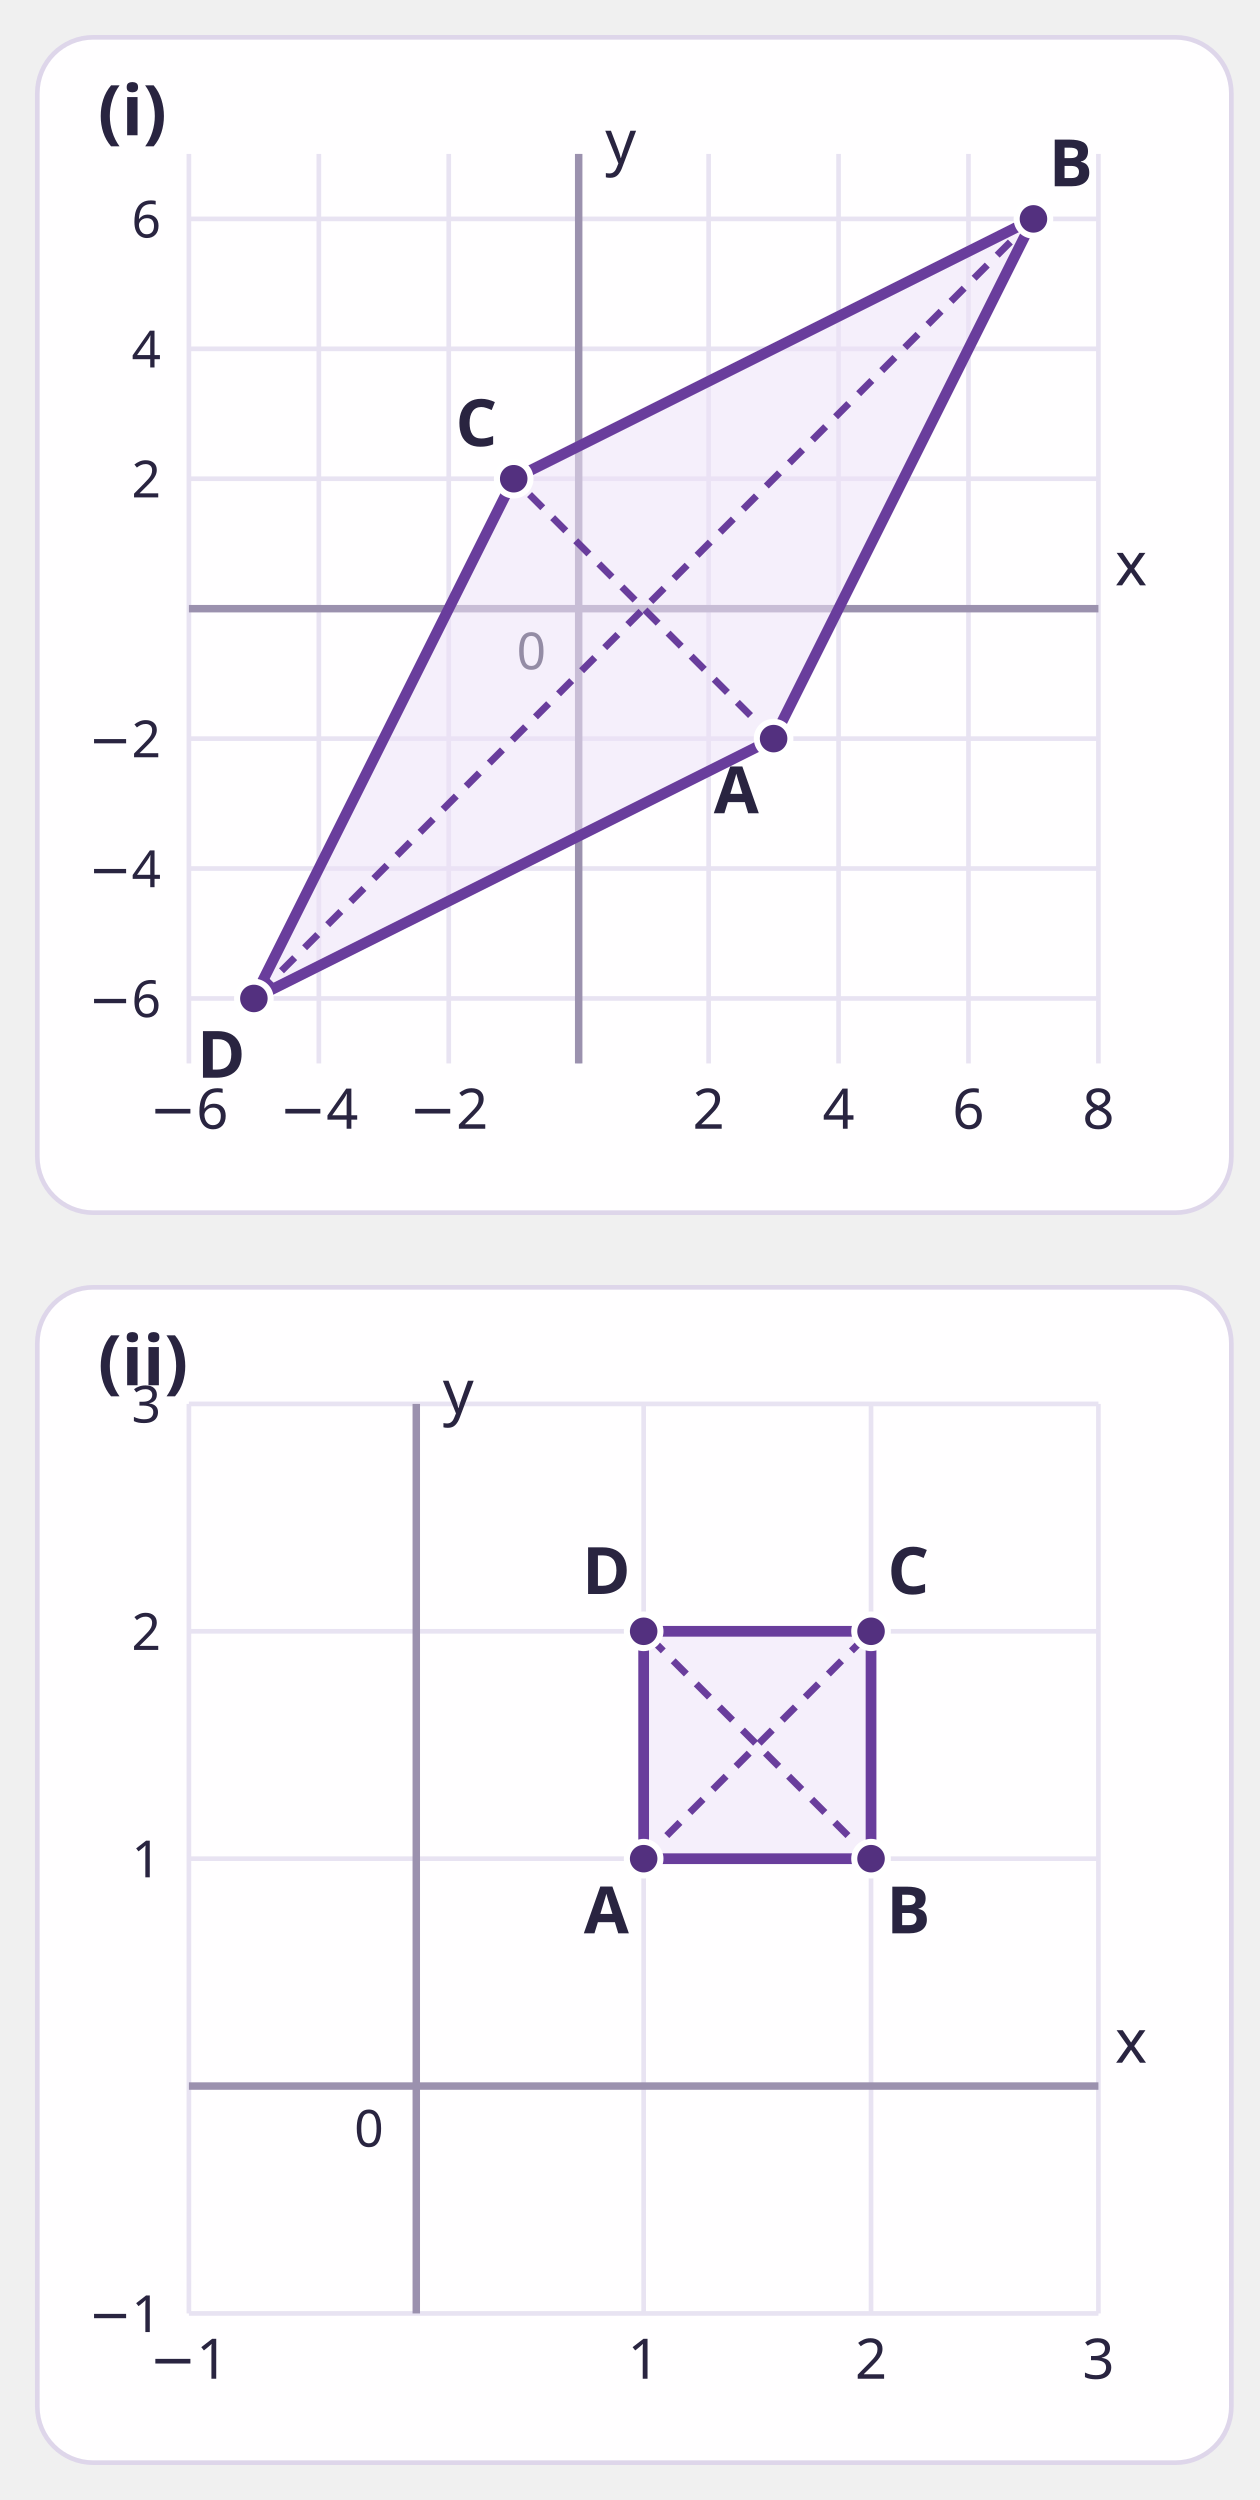
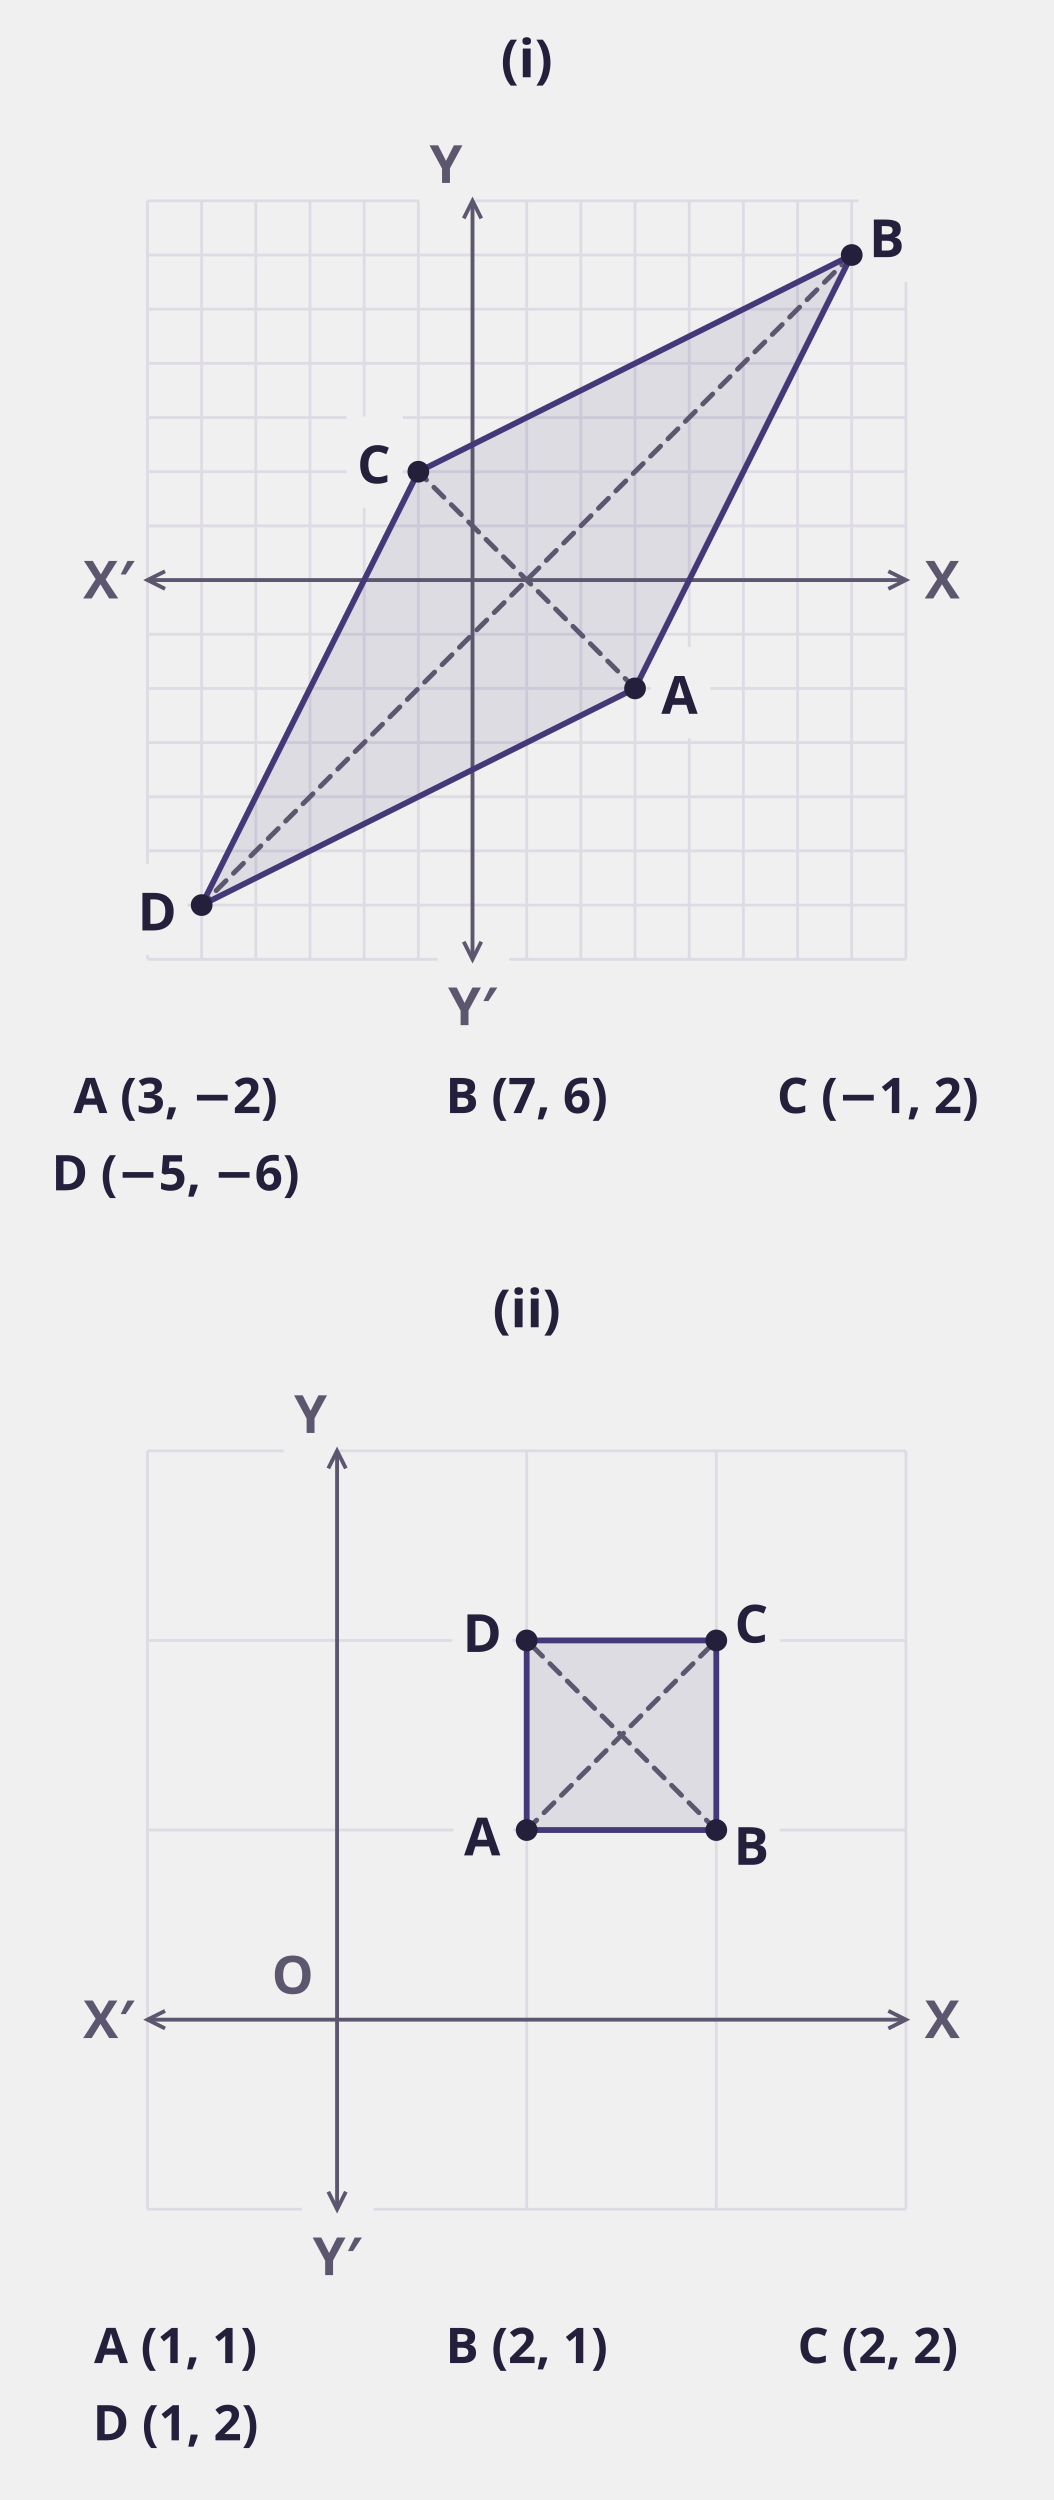
- <svg xmlns="http://www.w3.org/2000/svg" viewBox="0 0 270 536" role="img" aria-labelledby="title desc" font-family="system-ui, sans-serif">
-   <g transform="translate(0,0)">
-     <rect x="8" y="8" width="256" height="252" rx="12" fill="#fffeff" stroke="#ded6ea" />
-     <text x="21.00" y="29.00" text-anchor="start" fill="#292440" font-size="15" font-weight="700">(i)</text>
-     <line x1="40.50" y1="228.00" x2="40.50" y2="33.00" stroke="#e8e3f2" stroke-width="1" />
-     <text x="40.50" y="242.00" text-anchor="middle" fill="#292440" font-size="12">−6</text>
-     <line x1="68.36" y1="228.00" x2="68.36" y2="33.00" stroke="#e8e3f2" stroke-width="1" />
-     <text x="68.36" y="242.00" text-anchor="middle" fill="#292440" font-size="12">−4</text>
-     <line x1="96.21" y1="228.00" x2="96.21" y2="33.00" stroke="#e8e3f2" stroke-width="1" />
-     <text x="96.21" y="242.00" text-anchor="middle" fill="#292440" font-size="12">−2</text>
-     <line x1="124.07" y1="228.00" x2="124.07" y2="33.00" stroke="#e8e3f2" stroke-width="1" />
-     <line x1="151.93" y1="228.00" x2="151.93" y2="33.00" stroke="#e8e3f2" stroke-width="1" />
-     <text x="151.93" y="242.00" text-anchor="middle" fill="#292440" font-size="12">2</text>
-     <line x1="179.79" y1="228.00" x2="179.79" y2="33.00" stroke="#e8e3f2" stroke-width="1" />
-     <text x="179.79" y="242.00" text-anchor="middle" fill="#292440" font-size="12">4</text>
-     <line x1="207.64" y1="228.00" x2="207.64" y2="33.00" stroke="#e8e3f2" stroke-width="1" />
-     <text x="207.64" y="242.00" text-anchor="middle" fill="#292440" font-size="12">6</text>
-     <line x1="235.50" y1="228.00" x2="235.50" y2="33.00" stroke="#e8e3f2" stroke-width="1" />
-     <text x="235.50" y="242.00" text-anchor="middle" fill="#292440" font-size="12">8</text>
-     <line x1="40.50" y1="214.07" x2="235.50" y2="214.07" stroke="#e8e3f2" stroke-width="1" />
-     <text x="34.50" y="218.07" text-anchor="end" fill="#292440" font-size="11">−6</text>
-     <line x1="40.50" y1="186.21" x2="235.50" y2="186.21" stroke="#e8e3f2" stroke-width="1" />
-     <text x="34.50" y="190.21" text-anchor="end" fill="#292440" font-size="11">−4</text>
-     <line x1="40.50" y1="158.36" x2="235.50" y2="158.36" stroke="#e8e3f2" stroke-width="1" />
-     <text x="34.50" y="162.36" text-anchor="end" fill="#292440" font-size="11">−2</text>
-     <line x1="40.50" y1="130.50" x2="235.50" y2="130.50" stroke="#e8e3f2" stroke-width="1" />
-     <line x1="40.50" y1="102.64" x2="235.50" y2="102.64" stroke="#e8e3f2" stroke-width="1" />
-     <text x="34.50" y="106.64" text-anchor="end" fill="#292440" font-size="11">2</text>
-     <line x1="40.50" y1="74.79" x2="235.50" y2="74.79" stroke="#e8e3f2" stroke-width="1" />
-     <text x="34.50" y="78.79" text-anchor="end" fill="#292440" font-size="11">4</text>
-     <line x1="40.50" y1="46.93" x2="235.50" y2="46.93" stroke="#e8e3f2" stroke-width="1" />
-     <text x="34.50" y="50.93" text-anchor="end" fill="#292440" font-size="11">6</text>
-     <line x1="40.50" y1="130.50" x2="235.50" y2="130.50" stroke="#9b91ae" stroke-width="1.6" />
-     <line x1="124.07" y1="228.00" x2="124.07" y2="33.00" stroke="#9b91ae" stroke-width="1.6" />
-     <text x="242.50" y="125.50" text-anchor="middle" fill="#292440" font-size="13">x</text>
-     <text x="133.07" y="35.00" text-anchor="middle" fill="#292440" font-size="13">y</text>
-     <text x="117.07" y="143.50" text-anchor="end" fill="#292440" font-size="11">0</text>
-     <polygon points="165.86,158.36 221.57,46.93 110.14,102.64 54.43,214.07" fill="#ece2f8" fill-opacity=".55" stroke="#693d9c" stroke-width="2.3" stroke-linejoin="round" />
-     <line x1="165.86" y1="158.36" x2="110.14" y2="102.64" stroke="#693d9c" stroke-width="1.5" stroke-dasharray="4 3" />
-     <line x1="221.57" y1="46.93" x2="54.43" y2="214.07" stroke="#693d9c" stroke-width="1.5" stroke-dasharray="4 3" />
-     <circle cx="165.86" cy="158.36" r="3.6" fill="#53307f" stroke="white" stroke-width="1.3" />
-     <text x="157.86" y="174.36" text-anchor="middle" fill="#292440" font-size="14" font-weight="700">A</text>
-     <circle cx="221.57" cy="46.93" r="3.6" fill="#53307f" stroke="white" stroke-width="1.3" />
-     <text x="229.57" y="39.93" text-anchor="middle" fill="#292440" font-size="14" font-weight="700">B</text>
-     <circle cx="110.14" cy="102.64" r="3.6" fill="#53307f" stroke="white" stroke-width="1.3" />
-     <text x="102.14" y="95.64" text-anchor="middle" fill="#292440" font-size="14" font-weight="700">C</text>
-     <circle cx="54.43" cy="214.07" r="3.6" fill="#53307f" stroke="white" stroke-width="1.3" />
-     <text x="47.43" y="231.07" text-anchor="middle" fill="#292440" font-size="14" font-weight="700">D</text>
+ <svg xmlns="http://www.w3.org/2000/svg" role="img" font-family="system-ui, sans-serif" font-weight="550" aria-labelledby="t desc" viewBox="0 0 300 712">
+   <text x="150" y="22" text-anchor="middle" font-size="15" fill="#24203c">(i)</text>
+   <g transform="translate(0 34)">
+     <g aria-hidden="true" stroke="#dedbe4" stroke-width=".8">
+       <line x1="42" y1="23.2" x2="42" y2="211.994" />
+       <line x1="42" y1="237.994" x2="42" y2="239.2" />
+       <line x1="57.429" y1="23.2" x2="57.429" y2="239.2" />
+       <line x1="72.857" y1="23.2" x2="72.857" y2="239.2" />
+       <line x1="88.286" y1="23.2" x2="88.286" y2="239.2" />
+       <line x1="103.714" y1="23.2" x2="103.714" y2="84.62" />
+       <line x1="103.714" y1="110.62" x2="103.714" y2="239.2" />
+       <line x1="119.143" y1="23.2" x2="119.143" y2="239.2" />
+       <line x1="150" y1="23.2" x2="150" y2="239.2" />
+       <line x1="165.429" y1="23.2" x2="165.429" y2="239.2" />
+       <line x1="180.857" y1="23.2" x2="180.857" y2="239.2" />
+       <line x1="196.286" y1="23.2" x2="196.286" y2="150.28" />
+       <line x1="196.286" y1="176.28" x2="196.286" y2="239.2" />
+       <line x1="211.714" y1="23.2" x2="211.714" y2="239.2" />
+       <line x1="227.143" y1="23.2" x2="227.143" y2="239.2" />
+       <line x1="242.571" y1="23.2" x2="242.571" y2="239.2" />
+       <line x1="258" y1="46.233" x2="258" y2="239.2" />
+       <line x1="42" y1="239.2" x2="124.618" y2="239.2" />
+       <line x1="144.978" y1="239.2" x2="258" y2="239.2" />
+       <line x1="53.319" y1="223.771" x2="258" y2="223.771" />
+       <line x1="42" y1="208.343" x2="258" y2="208.343" />
+       <line x1="42" y1="192.914" x2="258" y2="192.914" />
+       <line x1="42" y1="177.486" x2="258" y2="177.486" />
+       <line x1="42" y1="162.057" x2="185.342" y2="162.057" />
+       <line x1="202.342" y1="162.057" x2="258" y2="162.057" />
+       <line x1="42" y1="146.629" x2="258" y2="146.629" />
+       <line x1="42" y1="115.771" x2="258" y2="115.771" />
+       <line x1="42" y1="100.343" x2="98.697" y2="100.343" />
+       <line x1="114.697" y1="100.343" x2="258" y2="100.343" />
+       <line x1="42" y1="84.914" x2="98.697" y2="84.914" />
+       <line x1="114.697" y1="84.914" x2="258" y2="84.914" />
+       <line x1="42" y1="69.486" x2="258" y2="69.486" />
+       <line x1="42" y1="54.057" x2="258" y2="54.057" />
+       <line x1="42" y1="38.629" x2="244.516" y2="38.629" />
+       <line x1="42" y1="23.2" x2="119.324" y2="23.2" />
+       <line x1="135.324" y1="23.2" x2="244.516" y2="23.2" />
+     </g>
+     <polygon points="180.857,162.057 242.571,38.629 119.143,100.343 57.429,223.771" fill="#443878" fill-opacity="0.11" data-dg-region="ABCD" />
+     <line x1="42" y1="131.2" x2="258" y2="131.2" stroke="#5c566e" stroke-width="1.1" data-dg-obstacle="X-axis" />
+     <polyline points="253,133.7 258,131.2 253,128.7" fill="none" stroke="#5c566e" stroke-width="1.1" data-dg-obstacle="X-arrow" />
+     <polyline points="47,128.7 42,131.2 47,133.7" fill="none" stroke="#5c566e" stroke-width="1.1" data-dg-obstacle="X′-arrow" />
+     <line x1="134.571" y1="239.2" x2="134.571" y2="23.2" stroke="#5c566e" stroke-width="1.1" data-dg-obstacle="Y-axis" />
+     <polyline points="137.071,28.2 134.571,23.2 132.071,28.2" fill="none" stroke="#5c566e" stroke-width="1.1" data-dg-obstacle="Y-arrow" />
+     <polyline points="132.071,234.2 134.571,239.2 137.071,234.2" fill="none" stroke="#5c566e" stroke-width="1.1" data-dg-obstacle="Y′-arrow" />
+     <line x1="180.857" y1="162.057" x2="119.143" y2="100.343" stroke="#5c566e" stroke-width="1.4" stroke-linecap="round" data-dg-obstacle="AC" data-dg-edge="AC" stroke-dasharray="4 3" />
+     <line x1="242.571" y1="38.629" x2="57.429" y2="223.771" stroke="#5c566e" stroke-width="1.4" stroke-linecap="round" data-dg-obstacle="BD" data-dg-edge="BD" stroke-dasharray="4 3" />
+     <line x1="180.857" y1="162.057" x2="242.571" y2="38.629" stroke="#443878" stroke-width="1.65" stroke-linecap="round" data-dg-obstacle="AB" data-dg-edge="AB" />
+     <line x1="242.571" y1="38.629" x2="119.143" y2="100.343" stroke="#443878" stroke-width="1.65" stroke-linecap="round" data-dg-obstacle="BC" data-dg-edge="BC" />
+     <line x1="119.143" y1="100.343" x2="57.429" y2="223.771" stroke="#443878" stroke-width="1.65" stroke-linecap="round" data-dg-obstacle="CD" data-dg-edge="CD" />
+     <line x1="57.429" y1="223.771" x2="180.857" y2="162.057" stroke="#443878" stroke-width="1.65" stroke-linecap="round" data-dg-obstacle="DA" data-dg-edge="DA" />
+     <circle cx="180.857" cy="162.057" r="3.1" fill="#24203c" data-dg-obstacle="point-A" data-dg-fill="" data-dg-point="A" />
+     <circle cx="242.571" cy="38.629" r="3.1" fill="#24203c" data-dg-obstacle="point-B" data-dg-fill="" data-dg-point="B" />
+     <circle cx="119.143" cy="100.343" r="3.1" fill="#24203c" data-dg-obstacle="point-C" data-dg-fill="" data-dg-point="C" />
+     <circle cx="57.429" cy="223.771" r="3.1" fill="#24203c" data-dg-obstacle="point-D" data-dg-fill="" data-dg-point="D" />
+     <text text-anchor="middle" dy=".35em" fill="#5c566e" data-dg-label="X" data-dg-font="vertex" x="268.35" y="131.2" font-size="15">X</text>
+     <text text-anchor="middle" dy=".35em" fill="#5c566e" data-dg-label="X′" data-dg-font="vertex" x="30.96" y="131.2" font-size="15">X′</text>
+     <text text-anchor="middle" dy=".35em" fill="#5c566e" data-dg-label="Y" data-dg-font="vertex" x="127.011" y="12.85" font-size="15">Y</text>
+     <text text-anchor="middle" dy=".35em" fill="#5c566e" data-dg-label="Y′" data-dg-font="vertex" x="134.571" y="252.7" font-size="15">Y′</text>
+     <text text-anchor="middle" dy=".35em" fill="#24203c" data-dg-label="A" data-dg-font="vertex" x="193.521" y="164.03" font-size="15">A</text>
+     <text text-anchor="middle" dy=".35em" fill="#24203c" data-dg-label="B" data-dg-font="vertex" x="252.563" y="33.983" font-size="15">B</text>
+     <text text-anchor="middle" dy=".35em" fill="#24203c" data-dg-label="C" data-dg-font="vertex" x="106.479" y="98.37" font-size="15">C</text>
+     <text text-anchor="middle" dy=".35em" fill="#24203c" data-dg-label="D" data-dg-font="vertex" x="44.764" y="225.744" font-size="15">D</text>
  </g>
-   <g transform="translate(0,268)">
-     <rect x="8" y="8" width="256" height="252" rx="12" fill="#fffeff" stroke="#ded6ea" />
-     <text x="21.00" y="29.00" text-anchor="start" fill="#292440" font-size="15" font-weight="700">(ii)</text>
-     <line x1="40.50" y1="228.00" x2="40.50" y2="33.00" stroke="#e8e3f2" stroke-width="1" />
-     <text x="40.50" y="242.00" text-anchor="middle" fill="#292440" font-size="12">−1</text>
-     <line x1="89.25" y1="228.00" x2="89.25" y2="33.00" stroke="#e8e3f2" stroke-width="1" />
-     <line x1="138.00" y1="228.00" x2="138.00" y2="33.00" stroke="#e8e3f2" stroke-width="1" />
-     <text x="138.00" y="242.00" text-anchor="middle" fill="#292440" font-size="12">1</text>
-     <line x1="186.75" y1="228.00" x2="186.75" y2="33.00" stroke="#e8e3f2" stroke-width="1" />
-     <text x="186.75" y="242.00" text-anchor="middle" fill="#292440" font-size="12">2</text>
-     <line x1="235.50" y1="228.00" x2="235.50" y2="33.00" stroke="#e8e3f2" stroke-width="1" />
-     <text x="235.50" y="242.00" text-anchor="middle" fill="#292440" font-size="12">3</text>
-     <line x1="40.50" y1="228.00" x2="235.50" y2="228.00" stroke="#e8e3f2" stroke-width="1" />
-     <text x="34.50" y="232.00" text-anchor="end" fill="#292440" font-size="11">−1</text>
-     <line x1="40.50" y1="179.25" x2="235.50" y2="179.25" stroke="#e8e3f2" stroke-width="1" />
-     <line x1="40.50" y1="130.50" x2="235.50" y2="130.50" stroke="#e8e3f2" stroke-width="1" />
-     <text x="34.50" y="134.50" text-anchor="end" fill="#292440" font-size="11">1</text>
-     <line x1="40.50" y1="81.75" x2="235.50" y2="81.75" stroke="#e8e3f2" stroke-width="1" />
-     <text x="34.50" y="85.75" text-anchor="end" fill="#292440" font-size="11">2</text>
-     <line x1="40.50" y1="33.00" x2="235.50" y2="33.00" stroke="#e8e3f2" stroke-width="1" />
-     <text x="34.50" y="37.00" text-anchor="end" fill="#292440" font-size="11">3</text>
-     <line x1="40.50" y1="179.25" x2="235.50" y2="179.25" stroke="#9b91ae" stroke-width="1.6" />
-     <line x1="89.25" y1="228.00" x2="89.25" y2="33.00" stroke="#9b91ae" stroke-width="1.6" />
-     <text x="242.50" y="174.25" text-anchor="middle" fill="#292440" font-size="13">x</text>
-     <text x="98.25" y="35.00" text-anchor="middle" fill="#292440" font-size="13">y</text>
-     <text x="82.25" y="192.25" text-anchor="end" fill="#292440" font-size="11">0</text>
-     <polygon points="138.00,130.50 186.75,130.50 186.75,81.75 138.00,81.75" fill="#ece2f8" fill-opacity=".55" stroke="#693d9c" stroke-width="2.3" stroke-linejoin="round" />
-     <line x1="138.00" y1="130.50" x2="186.75" y2="81.75" stroke="#693d9c" stroke-width="1.5" stroke-dasharray="4 3" />
-     <line x1="186.75" y1="130.50" x2="138.00" y2="81.75" stroke="#693d9c" stroke-width="1.5" stroke-dasharray="4 3" />
-     <circle cx="138.00" cy="130.50" r="3.6" fill="#53307f" stroke="white" stroke-width="1.3" />
-     <text x="130.00" y="146.50" text-anchor="middle" fill="#292440" font-size="14" font-weight="700">A</text>
-     <circle cx="186.75" cy="130.50" r="3.6" fill="#53307f" stroke="white" stroke-width="1.3" />
-     <text x="194.75" y="146.50" text-anchor="middle" fill="#292440" font-size="14" font-weight="700">B</text>
-     <circle cx="186.75" cy="81.75" r="3.6" fill="#53307f" stroke="white" stroke-width="1.3" />
-     <text x="194.75" y="73.75" text-anchor="middle" fill="#292440" font-size="14" font-weight="700">C</text>
-     <circle cx="138.00" cy="81.75" r="3.6" fill="#53307f" stroke="white" stroke-width="1.3" />
-     <text x="130.00" y="73.75" text-anchor="middle" fill="#292440" font-size="14" font-weight="700">D</text>
+   <text x="50" y="317" text-anchor="middle" font-size="14" fill="#24203c">A (3, −2)</text>
+   <text x="150" y="317" text-anchor="middle" font-size="14" fill="#24203c">B (7, 6)</text>
+   <text x="250" y="317" text-anchor="middle" font-size="14" fill="#24203c">C (−1, 2)</text>
+   <text x="50" y="339" text-anchor="middle" font-size="14" fill="#24203c">D (−5, −6)</text>
+   <text x="150" y="378" text-anchor="middle" font-size="15" fill="#24203c">(ii)</text>
+   <g transform="translate(0 390)">
+     <g aria-hidden="true" stroke="#dedbe4" stroke-width=".8">
+       <line x1="42" y1="23.2" x2="42" y2="239.2" />
+       <line x1="150" y1="23.2" x2="150" y2="239.2" />
+       <line x1="204" y1="23.2" x2="204" y2="239.2" />
+       <line x1="258" y1="23.2" x2="258" y2="239.2" />
+       <line x1="42" y1="239.2" x2="86.047" y2="239.2" />
+       <line x1="106.407" y1="239.2" x2="258" y2="239.2" />
+       <line x1="42" y1="131.2" x2="129.156" y2="131.2" />
+       <line x1="146.156" y1="131.2" x2="205.945" y2="131.2" />
+       <line x1="222.038" y1="131.2" x2="258" y2="131.2" />
+       <line x1="42" y1="77.2" x2="128.781" y2="77.2" />
+       <line x1="145.89" y1="77.2" x2="206.21" y2="77.2" />
+       <line x1="222.21" y1="77.2" x2="258" y2="77.2" />
+       <line x1="42" y1="23.2" x2="80.753" y2="23.2" />
+       <line x1="96.753" y1="23.2" x2="258" y2="23.2" />
+     </g>
+     <polygon points="150,131.2 204,131.2 204,77.2 150,77.2" fill="#443878" fill-opacity="0.11" data-dg-region="ABCD" />
+     <line x1="42" y1="185.2" x2="258" y2="185.2" stroke="#5c566e" stroke-width="1.1" data-dg-obstacle="X-axis" />
+     <polyline points="253,187.7 258,185.2 253,182.7" fill="none" stroke="#5c566e" stroke-width="1.1" data-dg-obstacle="X-arrow" />
+     <polyline points="47,182.7 42,185.2 47,187.7" fill="none" stroke="#5c566e" stroke-width="1.1" data-dg-obstacle="X′-arrow" />
+     <line x1="96" y1="239.2" x2="96" y2="23.2" stroke="#5c566e" stroke-width="1.1" data-dg-obstacle="Y-axis" />
+     <polyline points="98.5,28.2 96,23.2 93.5,28.2" fill="none" stroke="#5c566e" stroke-width="1.1" data-dg-obstacle="Y-arrow" />
+     <polyline points="93.5,234.2 96,239.2 98.5,234.2" fill="none" stroke="#5c566e" stroke-width="1.1" data-dg-obstacle="Y′-arrow" />
+     <line x1="150" y1="131.2" x2="204" y2="77.2" stroke="#5c566e" stroke-width="1.4" stroke-linecap="round" data-dg-obstacle="AC" data-dg-edge="AC" stroke-dasharray="4 3" />
+     <line x1="204" y1="131.2" x2="150" y2="77.2" stroke="#5c566e" stroke-width="1.4" stroke-linecap="round" data-dg-obstacle="BD" data-dg-edge="BD" stroke-dasharray="4 3" />
+     <line x1="150" y1="131.2" x2="204" y2="131.2" stroke="#443878" stroke-width="1.65" stroke-linecap="round" data-dg-obstacle="AB" data-dg-edge="AB" />
+     <line x1="204" y1="131.2" x2="204" y2="77.2" stroke="#443878" stroke-width="1.65" stroke-linecap="round" data-dg-obstacle="BC" data-dg-edge="BC" />
+     <line x1="204" y1="77.2" x2="150" y2="77.2" stroke="#443878" stroke-width="1.65" stroke-linecap="round" data-dg-obstacle="CD" data-dg-edge="CD" />
+     <line x1="150" y1="77.2" x2="150" y2="131.2" stroke="#443878" stroke-width="1.65" stroke-linecap="round" data-dg-obstacle="DA" data-dg-edge="DA" />
+     <circle cx="150" cy="131.2" r="3.1" fill="#24203c" data-dg-obstacle="point-A" data-dg-fill="" data-dg-point="A" />
+     <circle cx="204" cy="131.2" r="3.1" fill="#24203c" data-dg-obstacle="point-B" data-dg-fill="" data-dg-point="B" />
+     <circle cx="204" cy="77.2" r="3.1" fill="#24203c" data-dg-obstacle="point-C" data-dg-fill="" data-dg-point="C" />
+     <circle cx="150" cy="77.2" r="3.1" fill="#24203c" data-dg-obstacle="point-D" data-dg-fill="" data-dg-point="D" />
+     <text text-anchor="middle" dy=".35em" fill="#5c566e" data-dg-label="X" data-dg-font="vertex" x="268.35" y="185.2" font-size="15">X</text>
+     <text text-anchor="middle" dy=".35em" fill="#5c566e" data-dg-label="X′" data-dg-font="vertex" x="30.96" y="185.2" font-size="15">X′</text>
+     <text text-anchor="middle" dy=".35em" fill="#5c566e" data-dg-label="Y" data-dg-font="vertex" x="88.44" y="12.85" font-size="15">Y</text>
+     <text text-anchor="middle" dy=".35em" fill="#5c566e" data-dg-label="Y′" data-dg-font="vertex" x="96" y="252.7" font-size="15">Y′</text>
+     <text text-anchor="middle" dy=".35em" fill="#5c566e" data-dg-label="O" data-dg-font="vertex" x="83.36" y="172.56" font-size="15">O</text>
+     <text text-anchor="middle" dy=".35em" fill="#24203c" data-dg-label="A" data-dg-font="vertex" x="137.336" y="133.173" font-size="15">A</text>
+     <text text-anchor="middle" dy=".35em" fill="#24203c" data-dg-label="B" data-dg-font="vertex" x="213.991" y="135.846" font-size="15">B</text>
+     <text text-anchor="middle" dy=".35em" fill="#24203c" data-dg-label="C" data-dg-font="vertex" x="213.991" y="72.554" font-size="15">C</text>
+     <text text-anchor="middle" dy=".35em" fill="#24203c" data-dg-label="D" data-dg-font="vertex" x="137.336" y="75.227" font-size="15">D</text>
  </g>
+   <text x="50" y="673" text-anchor="middle" font-size="14" fill="#24203c">A (1, 1)</text>
+   <text x="150" y="673" text-anchor="middle" font-size="14" fill="#24203c">B (2, 1)</text>
+   <text x="250" y="673" text-anchor="middle" font-size="14" fill="#24203c">C (2, 2)</text>
+   <text x="50" y="695" text-anchor="middle" font-size="14" fill="#24203c">D (1, 2)</text>
</svg>
